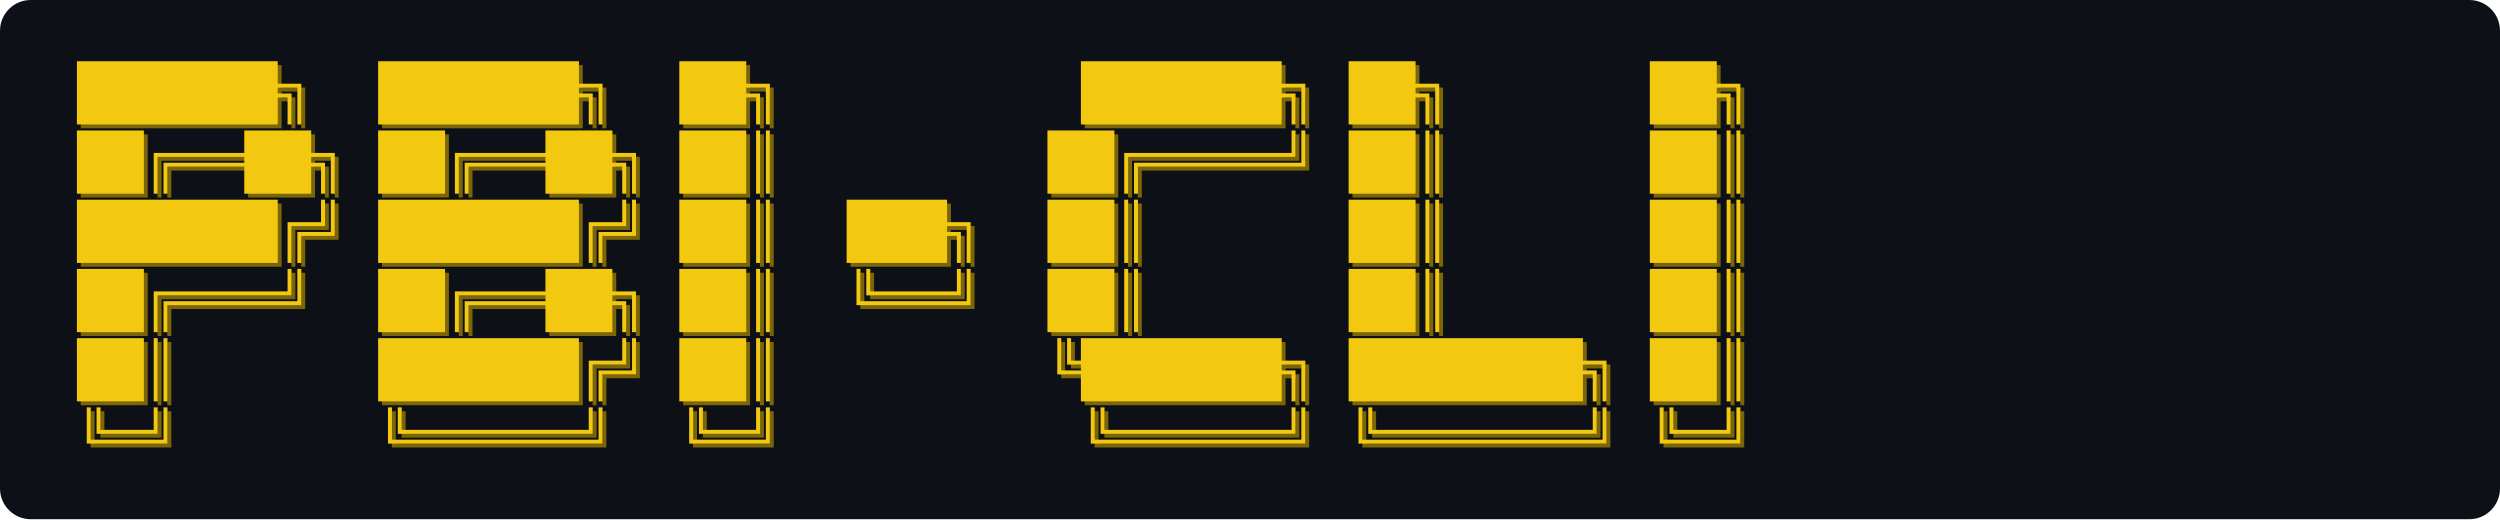
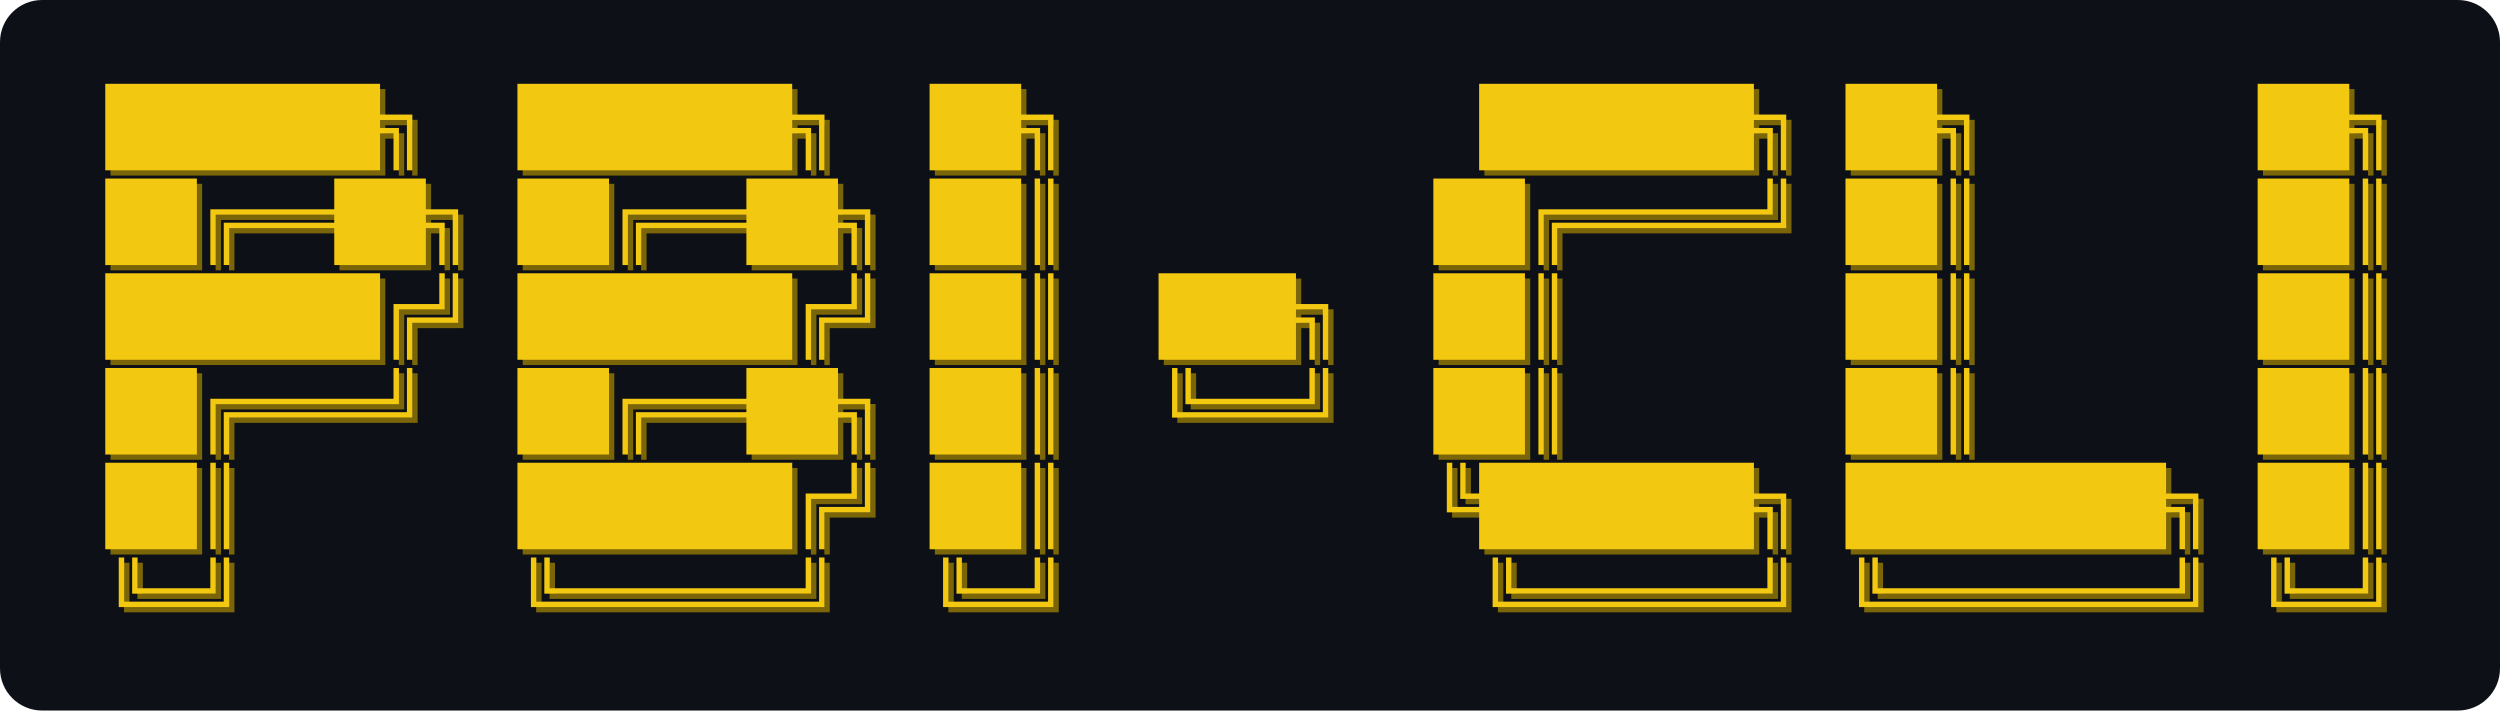
- <svg xmlns="http://www.w3.org/2000/svg" width="650" height="135" viewBox="0 0 650 135">
+ <svg xmlns="http://www.w3.org/2000/svg" width="475" height="135" viewBox="0 0 475 135">
  <rect width="100%" height="100%" fill="#0d1117" rx="8" />
  <text font-family="'Courier New', Courier, monospace" font-size="14.5" fill="#7A6508" xml:space="preserve">
    <tspan x="21" y="29">██████╗  ██████╗  ██╗         ██████╗ ██╗      ██╗</tspan>
    <tspan x="21" y="47">██╔══██╗ ██╔══██╗ ██║        ██╔════╝ ██║      ██║</tspan>
    <tspan x="21" y="65">██████╔╝ ██████╔╝ ██║  ███╗  ██║      ██║      ██║</tspan>
    <tspan x="21" y="83">██╔═══╝  ██╔══██╗ ██║  ╚══╝  ██║      ██║      ██║</tspan>
    <tspan x="21" y="101">██║      ██████╔╝ ██║        ╚██████╗ ███████╗ ██║</tspan>
    <tspan x="21" y="119">╚═╝      ╚═════╝  ╚═╝         ╚═════╝ ╚══════╝ ╚═╝</tspan>
  </text>
  <text font-family="'Courier New', Courier, monospace" font-size="14.5" fill="#F2C811" xml:space="preserve">
    <tspan x="20" y="28">██████╗  ██████╗  ██╗         ██████╗ ██╗      ██╗</tspan>
    <tspan x="20" y="46">██╔══██╗ ██╔══██╗ ██║        ██╔════╝ ██║      ██║</tspan>
    <tspan x="20" y="64">██████╔╝ ██████╔╝ ██║  ███╗  ██║      ██║      ██║</tspan>
    <tspan x="20" y="82">██╔═══╝  ██╔══██╗ ██║  ╚══╝  ██║      ██║      ██║</tspan>
    <tspan x="20" y="100">██║      ██████╔╝ ██║        ╚██████╗ ███████╗ ██║</tspan>
    <tspan x="20" y="118">╚═╝      ╚═════╝  ╚═╝         ╚═════╝ ╚══════╝ ╚═╝</tspan>
  </text>
</svg>
